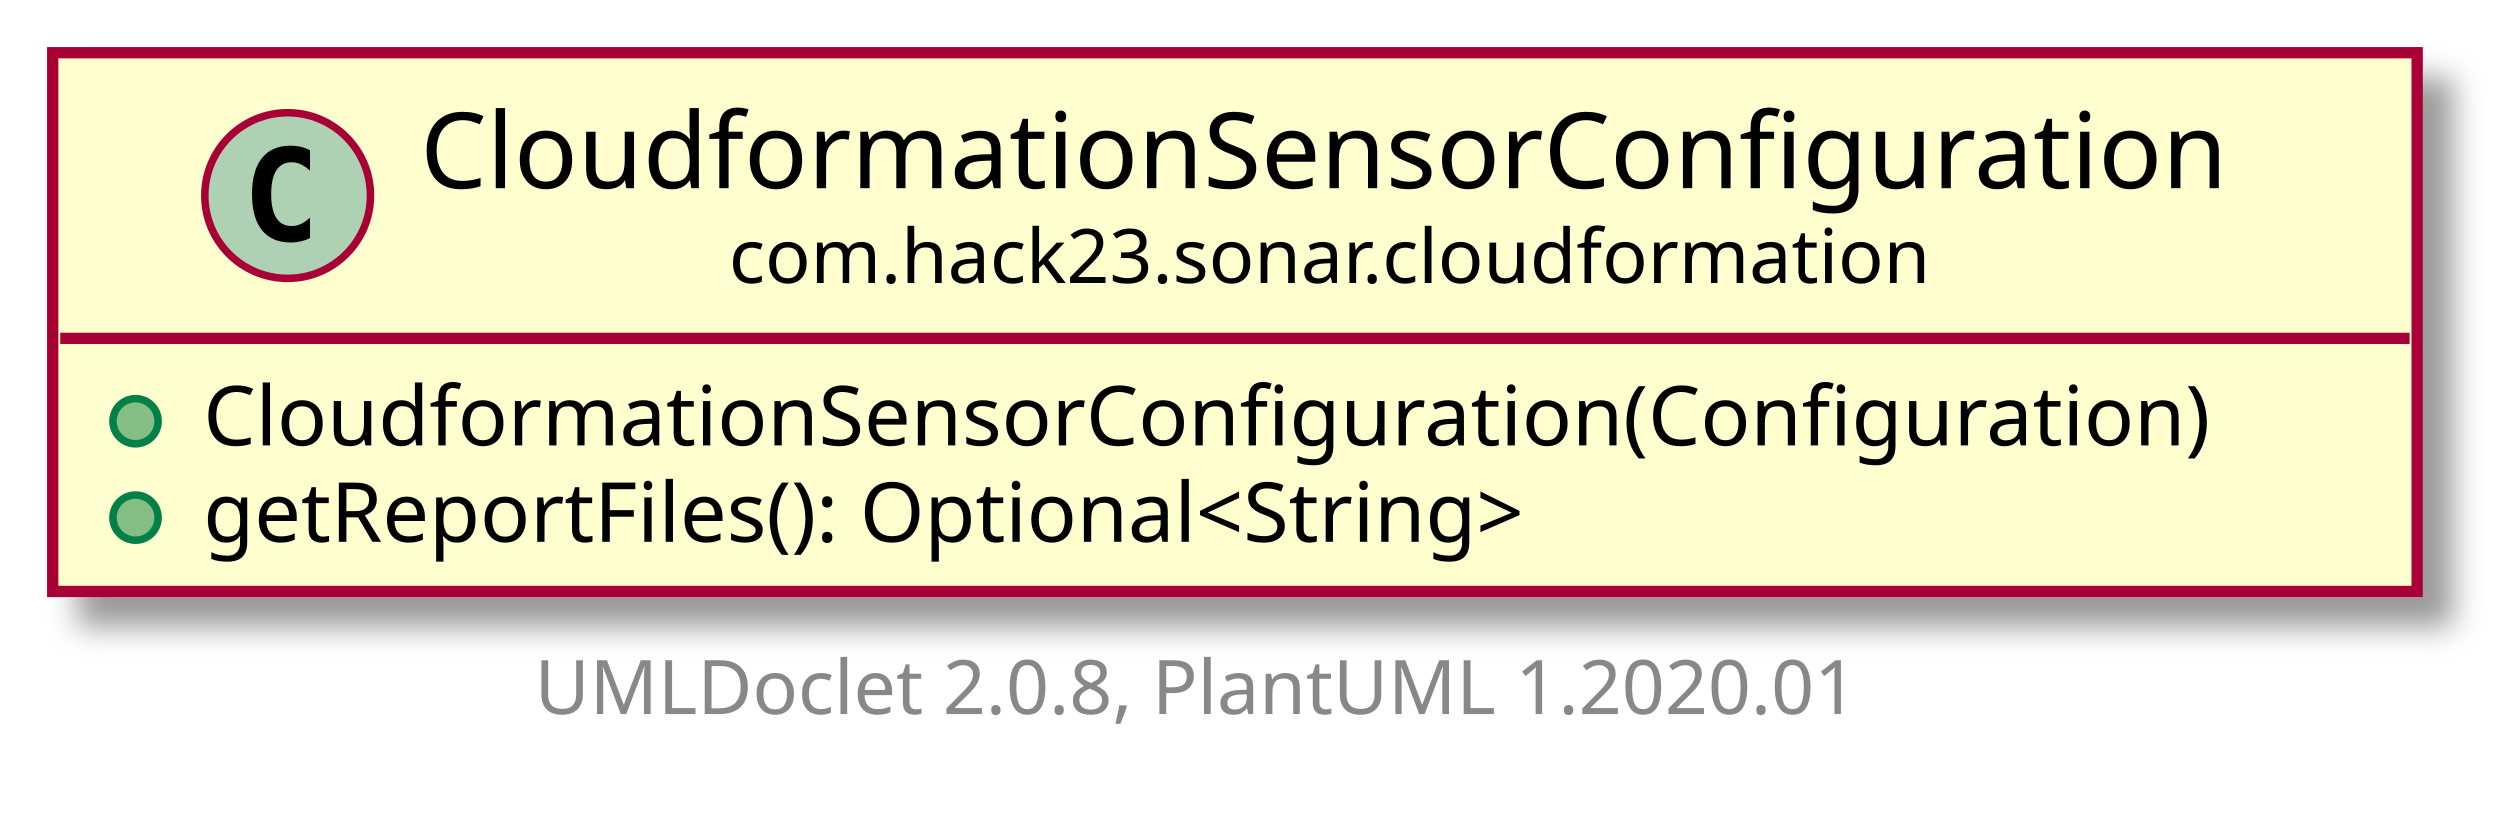
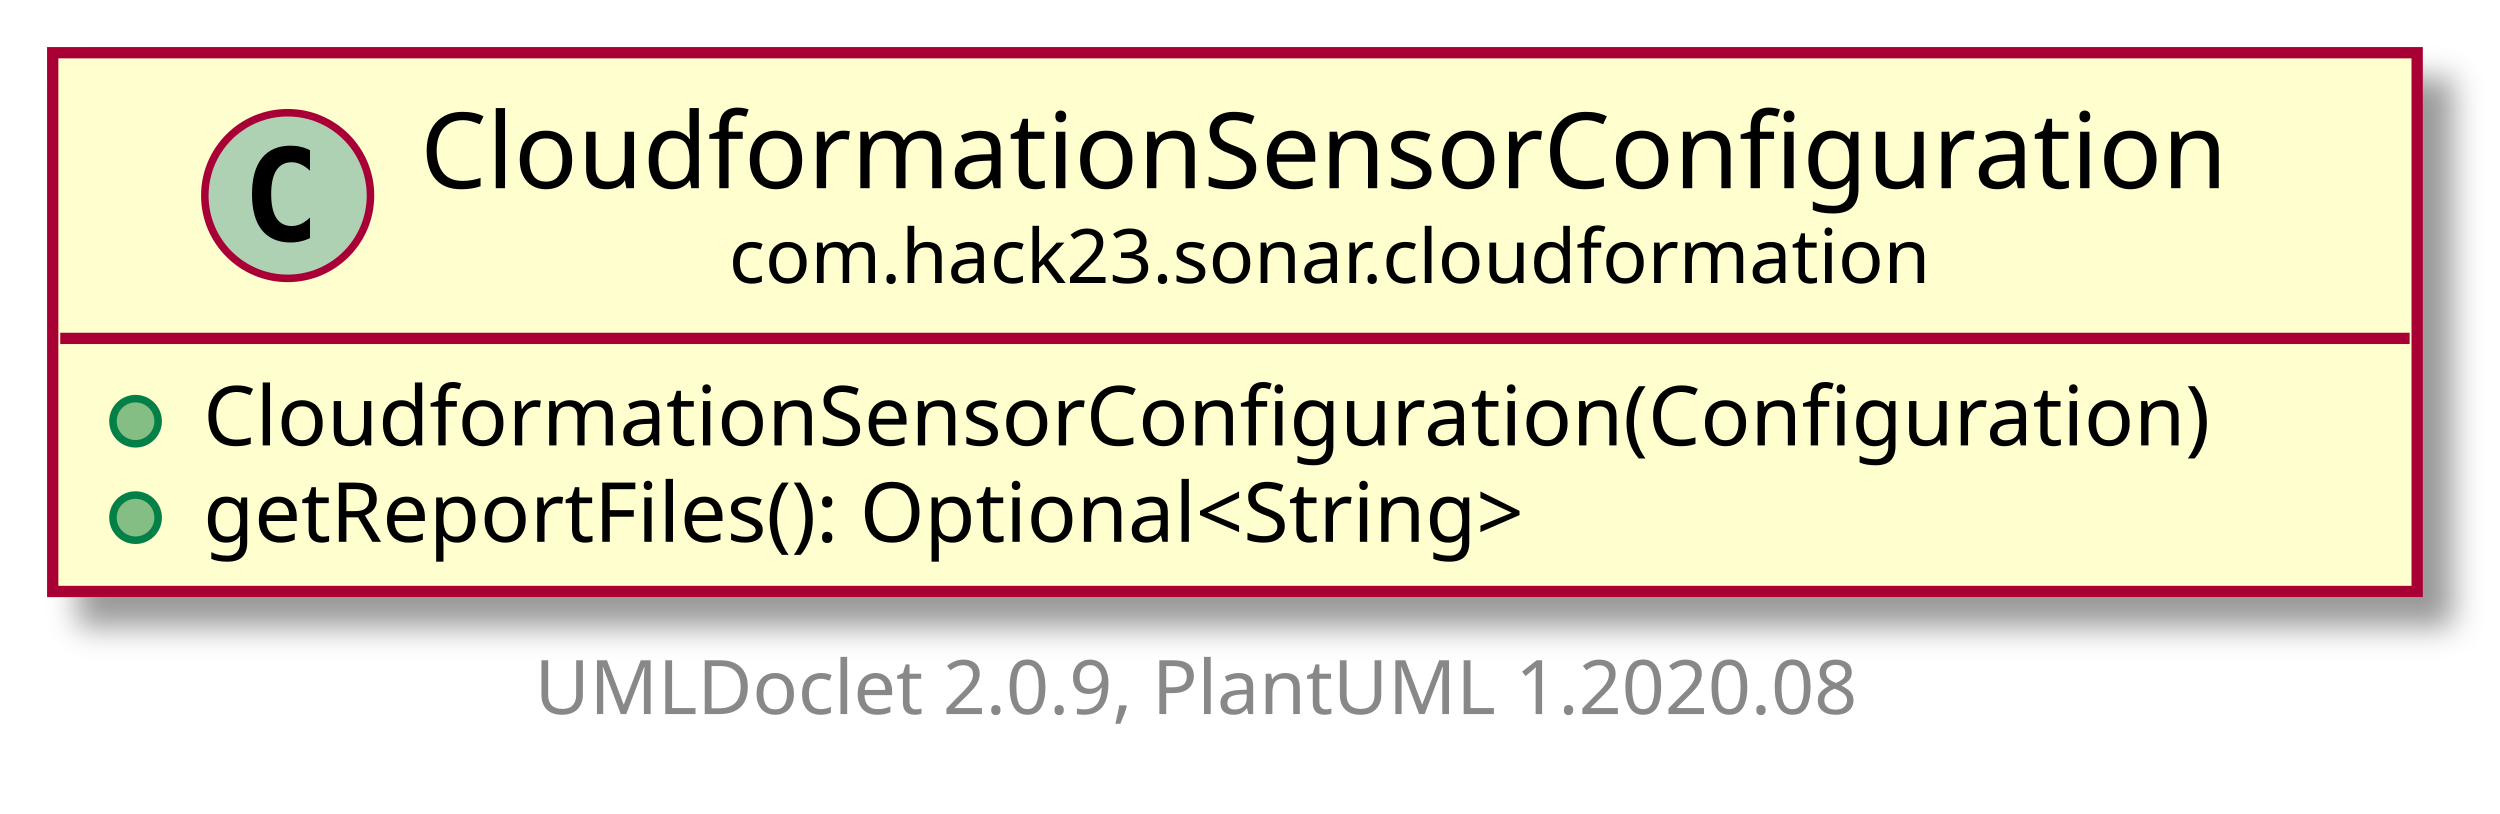
<svg xmlns="http://www.w3.org/2000/svg" xmlns:xlink="http://www.w3.org/1999/xlink" contentScriptType="application/ecmascript" contentStyleType="text/css" height="108px" preserveAspectRatio="none" style="width:332px;height:108px;" version="1.1" viewBox="0 0 332 108" width="332px" zoomAndPan="magnify">
  <defs>
-     <filter height="300%" id="f1n6gnao7lchi6" width="300%" x="-1" y="-1">
+     <filter height="300%" id="f1b1xidygp6swq" width="300%" x="-1" y="-1">
      <feGaussianBlur result="blurOut" stdDeviation="2.0" />
      <feColorMatrix in="blurOut" result="blurOut2" type="matrix" values="0 0 0 0 0 0 0 0 0 0 0 0 0 0 0 0 0 0 .4 0" />
      <feOffset dx="4.0" dy="4.0" in="blurOut2" result="blurOut3" />
      <feBlend in="SourceGraphic" in2="blurOut3" mode="normal" />
    </filter>
  </defs>
  <g>
    <a href="CloudformationSensorConfiguration.html" target="_top" title="CloudformationSensorConfiguration.html" xlink:actuate="onRequest" xlink:href="CloudformationSensorConfiguration.html" xlink:show="new" xlink:title="CloudformationSensorConfiguration.html" xlink:type="simple">
-       <rect fill="#FEFECE" filter="url(#f1n6gnao7lchi6)" height="71.547" id="com.hack23.sonar.cloudformation.CloudformationSensorConfiguration" style="stroke: #A80036; stroke-width: 1.5;" width="314" x="7" y="7" />
+       <rect fill="#FEFECE" filter="url(#f1b1xidygp6swq)" height="71.547" id="com.hack23.sonar.cloudformation.CloudformationSensorConfiguration" style="stroke: #A80036; stroke-width: 1.5;" width="314" x="7" y="7" />
      <ellipse cx="38.2" cy="25.969" fill="#ADD1B2" rx="11" ry="11" style="stroke: #A80036; stroke-width: 1.0;" />
      <path d="M41.169,31.609 Q40.591,31.906 39.95,32.047 Q39.309,32.203 38.606,32.203 Q36.106,32.203 34.778,30.562 Q33.466,28.906 33.466,25.781 Q33.466,22.656 34.778,21 Q36.106,19.344 38.606,19.344 Q39.309,19.344 39.95,19.5 Q40.606,19.656 41.169,19.953 L41.169,22.672 Q40.544,22.094 39.95,21.828 Q39.356,21.547 38.731,21.547 Q37.388,21.547 36.7,22.625 Q36.013,23.688 36.013,25.781 Q36.013,27.875 36.7,28.953 Q37.388,30.016 38.731,30.016 Q39.356,30.016 39.95,29.75 Q40.544,29.469 41.169,28.891 L41.169,31.609 Z " />
      <text fill="#000000" font-family="sans-serif" font-size="14" lengthAdjust="spacingAndGlyphs" textLength="246" x="55.8" y="24.995">CloudformationSensorConfiguration</text>
      <text fill="#000000" font-family="sans-serif" font-size="10" lengthAdjust="spacingAndGlyphs" textLength="164" x="96.8" y="37.579">com.hack23.sonar.cloudformation</text>
      <line style="stroke: #A80036; stroke-width: 1.5;" x1="8" x2="320" y1="44.938" y2="44.938" />
      <ellipse cx="18" cy="55.938" fill="#84BE84" rx="3" ry="3" style="stroke: #038048; stroke-width: 1.0;" />
      <text fill="#000000" font-family="sans-serif" font-size="11" lengthAdjust="spacingAndGlyphs" textLength="288" x="27" y="59.148">CloudformationSensorConfiguration(Configuration)</text>
      <ellipse cx="18" cy="68.742" fill="#84BE84" rx="3" ry="3" style="stroke: #038048; stroke-width: 1.0;" />
      <text fill="#000000" font-family="sans-serif" font-size="11" lengthAdjust="spacingAndGlyphs" textLength="196" x="27" y="71.953">getReportFiles(): Optional&lt;String&gt;</text>
    </a>
-     <text fill="#888888" font-family="sans-serif" font-size="10" lengthAdjust="spacingAndGlyphs" textLength="186" x="71" y="94.829">UMLDoclet 2.0.8, PlantUML 1.2020.01</text>
+     <text fill="#888888" font-family="sans-serif" font-size="10" lengthAdjust="spacingAndGlyphs" textLength="186" x="71" y="94.829">UMLDoclet 2.0.9, PlantUML 1.2020.08</text>
  </g>
</svg>
